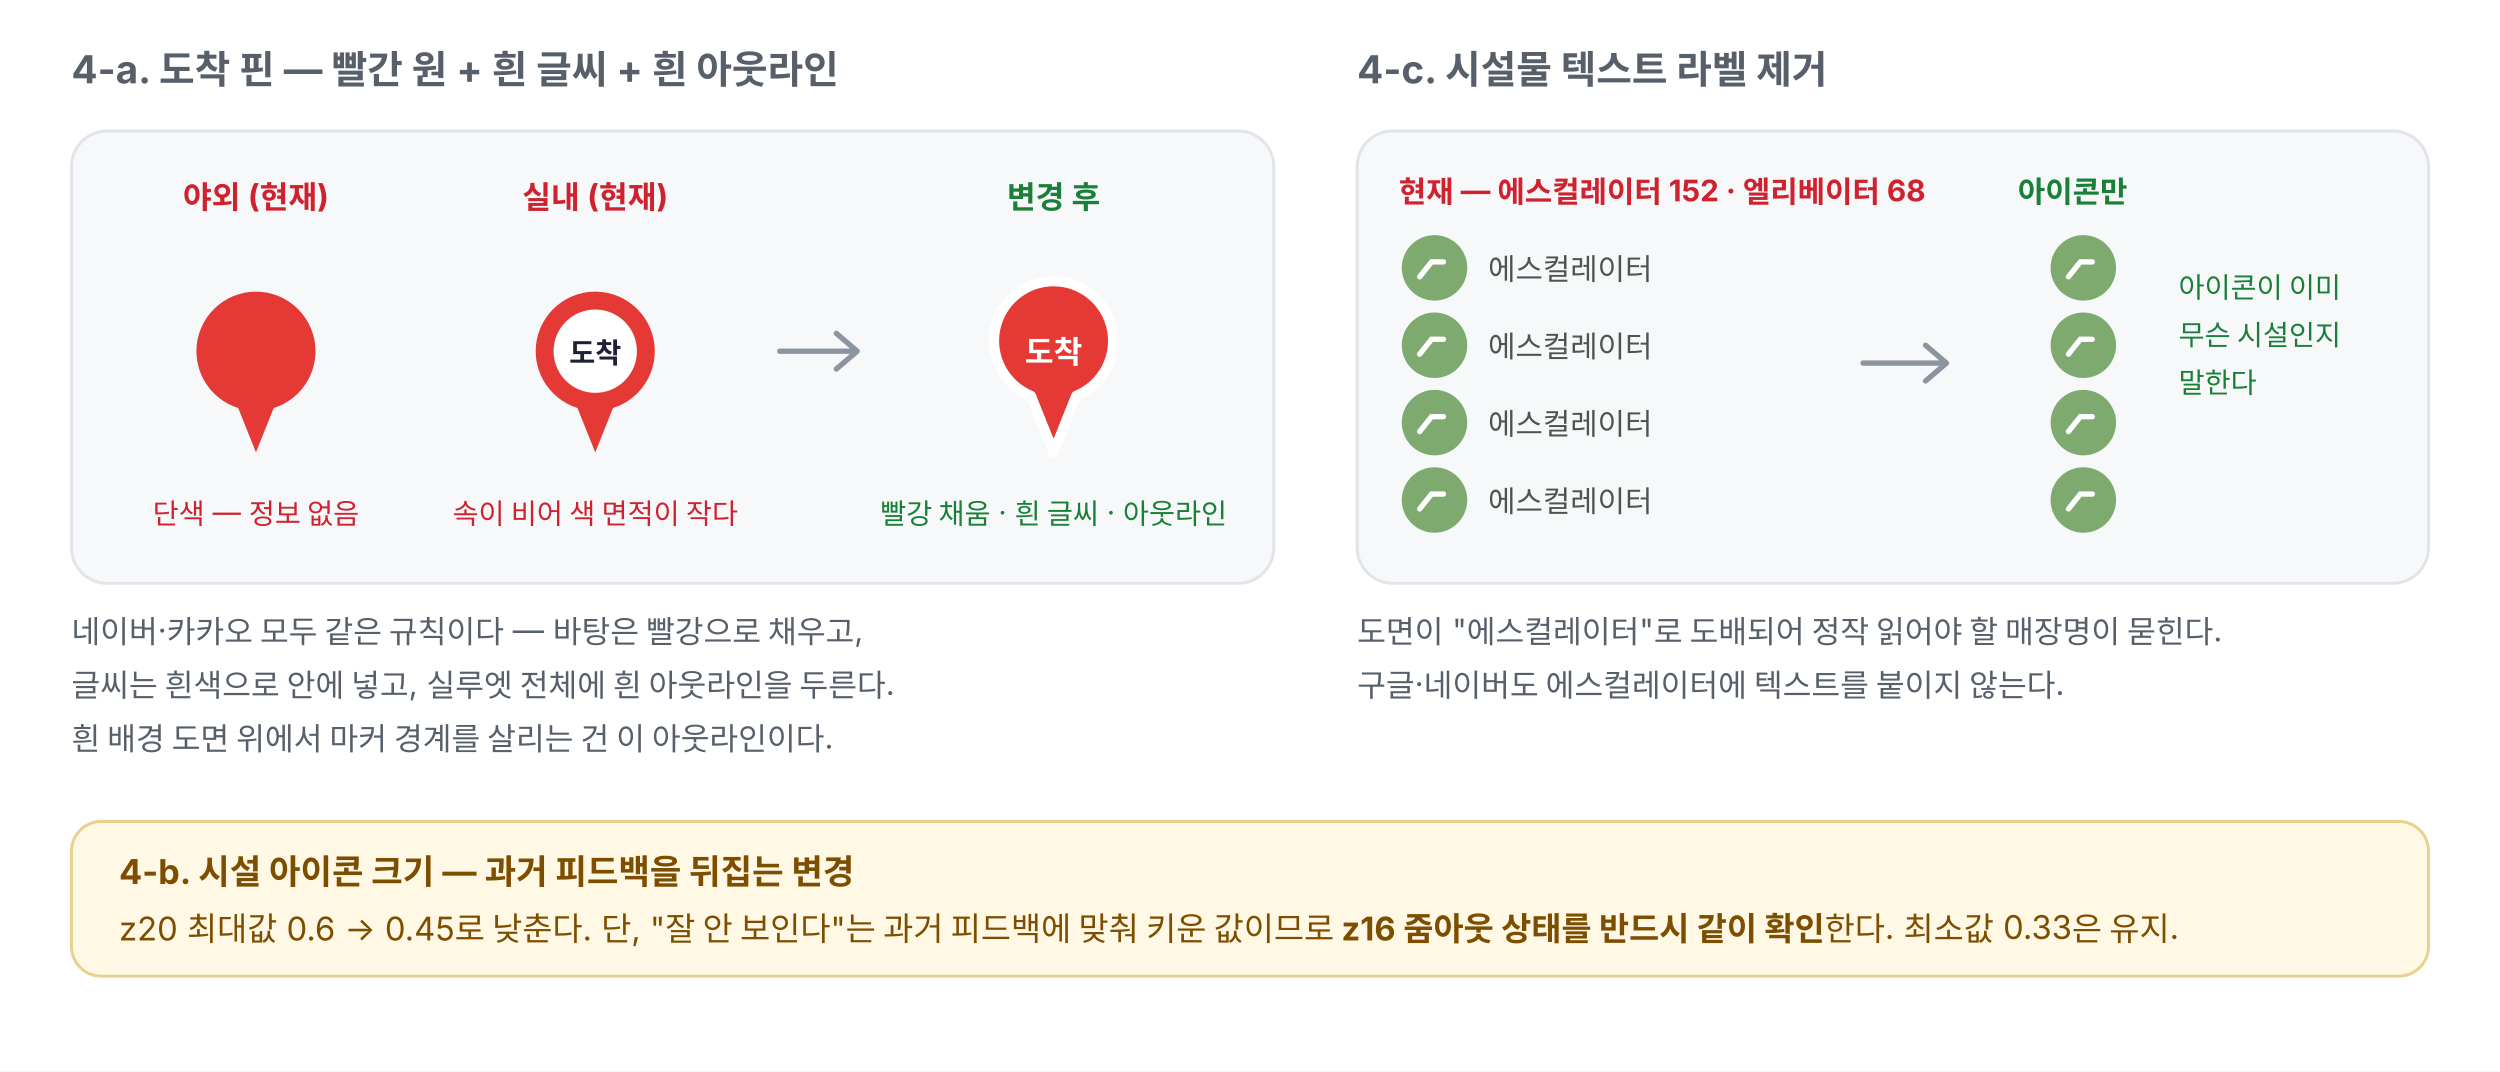
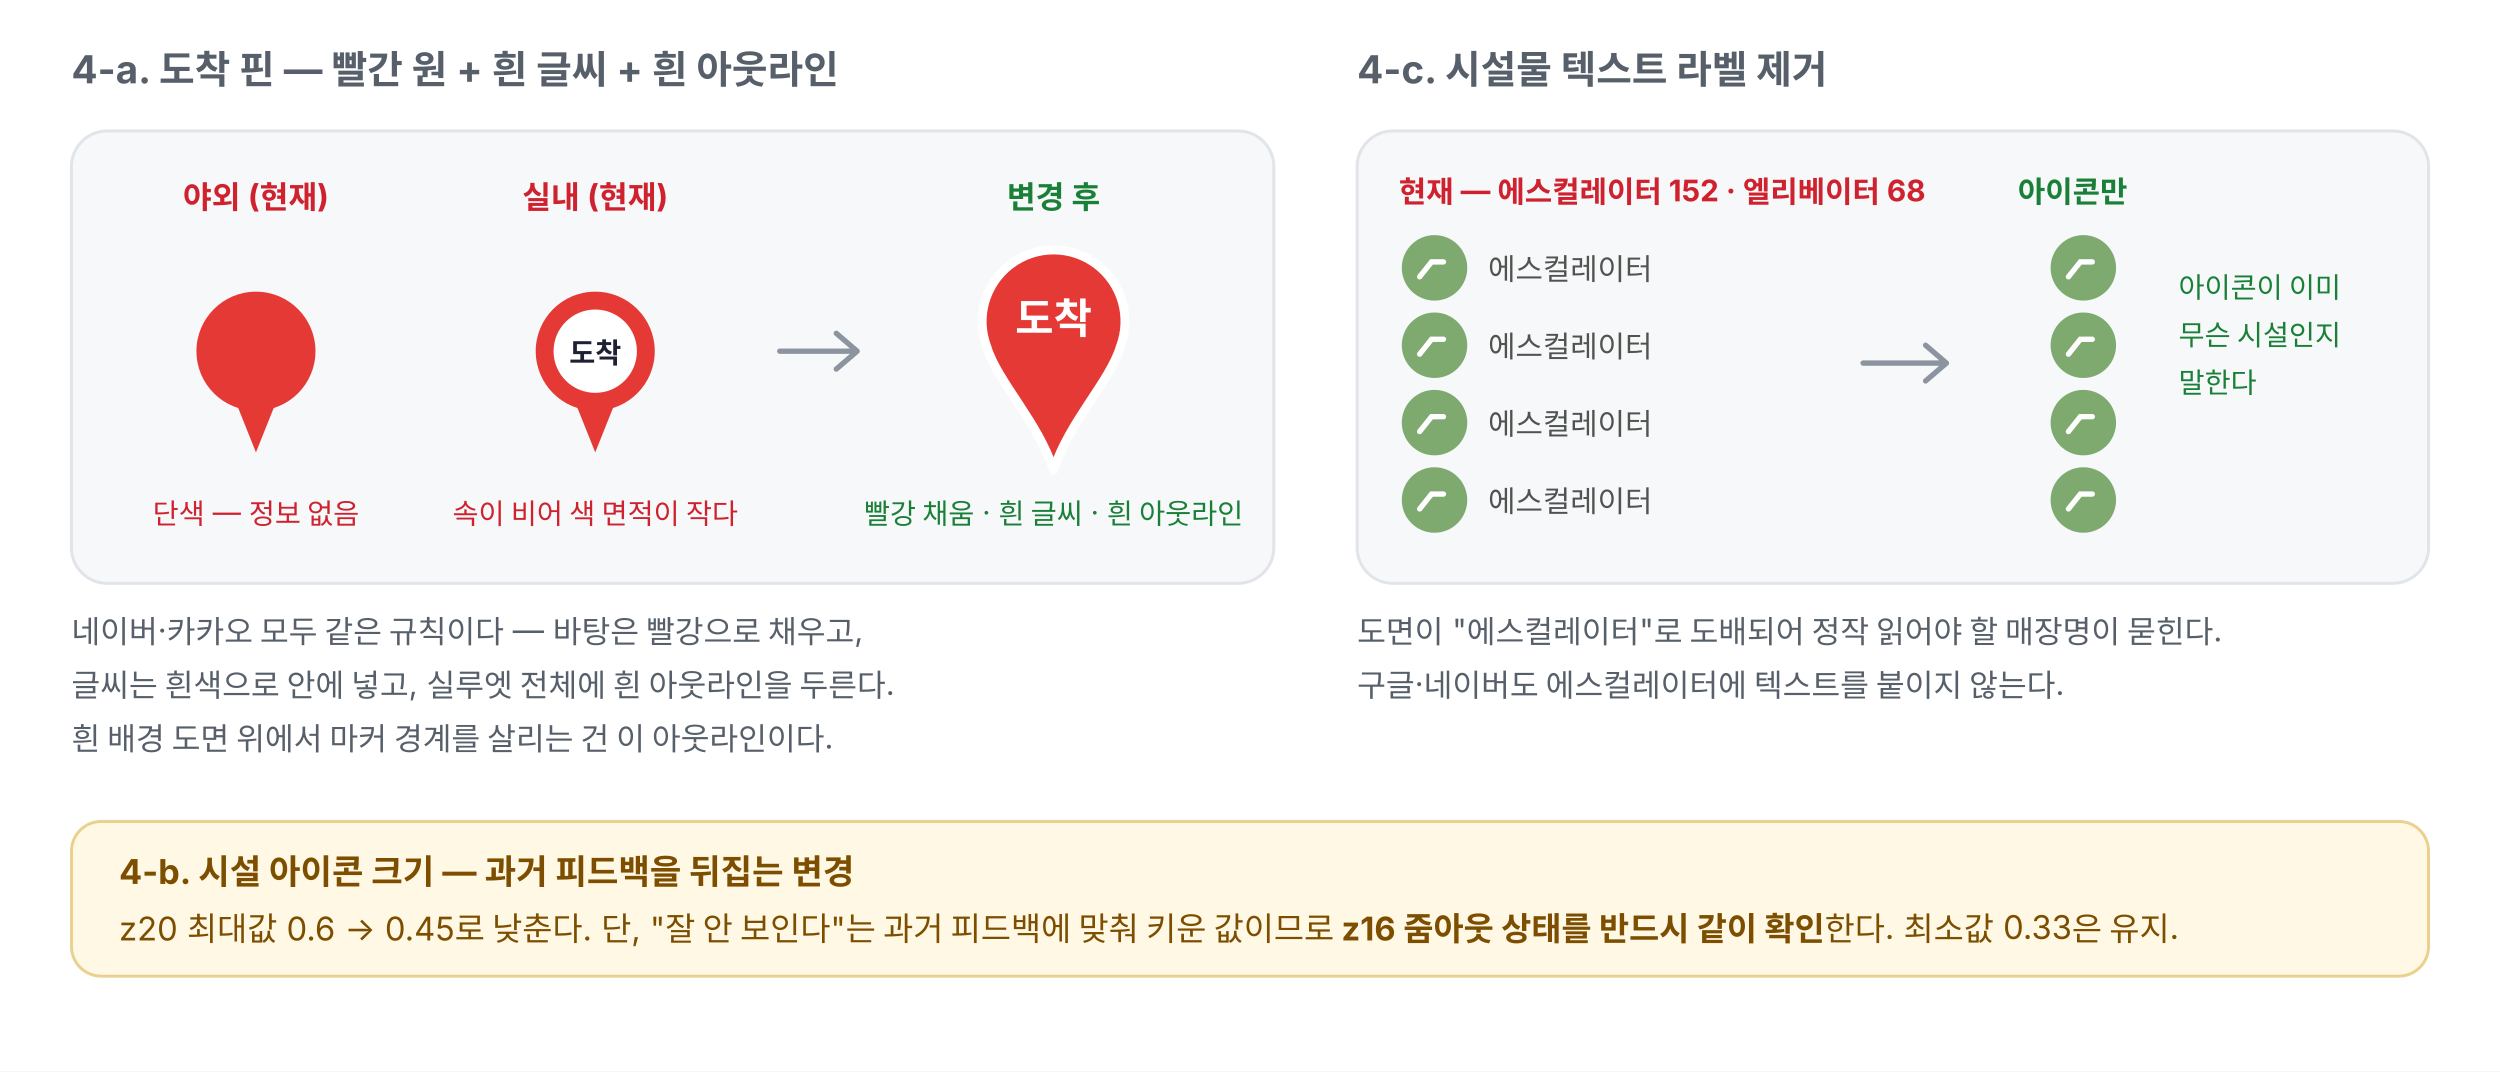
<svg xmlns="http://www.w3.org/2000/svg" viewBox="0 0 840 360" width="840" height="360" font-family="-apple-system, BlinkMacSystemFont, 'Segoe UI', 'Noto Sans KR', sans-serif">
  <rect width="840" height="360" fill="#ffffff" />
  <text x="24" y="28" font-size="13" font-weight="700" fill="#57606A">4-a. 도착 핀 — 빨간 원 + 흰 글씨 + 흰 아웃라인</text>
  <g transform="translate(24 44)">
    <rect x="0" y="0" width="404" height="152" rx="12" fill="#F6F8FA" stroke="#E1E4E8" />
    <text x="62" y="26" font-size="10.5" font-weight="700" fill="#CF222E" text-anchor="middle">야외 (현재)</text>
    <g transform="translate(62 74)">
      <circle cx="0" cy="0" r="20" fill="#E53935" />
      <path d="M0 34 L7.6 15 L-7.6 15 Z" fill="#E53935" />
    </g>
    <text x="62" y="132" font-size="9.5" fill="#CF222E" text-anchor="middle">단색 — 정보 없음</text>
    <text x="176" y="26" font-size="10.5" font-weight="700" fill="#CF222E" text-anchor="middle">실내 (현재)</text>
    <g transform="translate(176 74)">
      <circle cx="0" cy="0" r="20" fill="#E53935" />
      <path d="M0 34 L7.6 15 L-7.6 15 Z" fill="#E53935" />
      <circle cx="0" cy="0" r="14" fill="#fff" />
      <text x="0" y="4" font-size="9.5" font-weight="700" fill="#1E2033" text-anchor="middle">도착</text>
    </g>
    <text x="176" y="132" font-size="9.5" fill="#CF222E" text-anchor="middle">속이 비어 색 면적이 작다</text>
    <path d="M238 74 L264 74 M257 68 L264 74 L257 80" stroke="#8C959F" stroke-width="1.8" fill="none" stroke-linecap="round" stroke-linejoin="round" />
    <text x="330" y="26" font-size="10.5" font-weight="700" fill="#1A7F37" text-anchor="middle">변경 후</text>
-     <g transform="translate(330 74)">
-       <path d="M0 34 L7.6 15 A20 20 0 1 0 -7.6 15 Z" fill="#E53935" stroke="#FFFFFF" stroke-width="3.4" stroke-linejoin="round" />
-       <text x="0" y="4" font-size="10.5" font-weight="800" fill="#FFFFFF" text-anchor="middle">도착</text>
+     <g transform="translate(330 64)">
+       <path d="M0 50 C -5 34 -19 20 -22.4 8.6 A24 24 0 1 1 22.4 8.6 C 19 20 5 34 0 50 Z" fill="#E53935" stroke="#FFFFFF" stroke-width="3" stroke-linejoin="round" />
+       <text x="0" y="4" font-size="14" font-weight="800" fill="#FFFFFF" text-anchor="middle">도착</text>
    </g>
-     <text x="330" y="132" font-size="9.5" fill="#1A7F37" text-anchor="middle">빨강 채움 · 흰 글씨 · 아웃라인</text>
+     <text x="330" y="132" font-size="9.5" fill="#1A7F37" text-anchor="middle">빨강 채움 · 흰 글씨 · 흰 아웃라인</text>
  </g>
  <text x="24" y="216" font-size="10.5" fill="#57606A">네이버·카카오 모두 같은 규칙이다 — 바탕은 빨강으로 채우고,</text>
  <text x="24" y="234" font-size="10.5" fill="#57606A">글씨는 흰색으로 안에 넣고, 실루엣 전체에 흰 아웃라인을 두른다.</text>
  <text x="24" y="252" font-size="10.5" fill="#57606A">흰 배경 도면 위에서 마커 경계를 살리는 건 이 아웃라인이다.</text>
  <text x="456" y="28" font-size="13" font-weight="700" fill="#57606A">4-c. 시설물 텍스트 라벨 제거</text>
  <g transform="translate(456 44)">
    <rect x="0" y="0" width="360" height="152" rx="12" fill="#F6F8FA" stroke="#E1E4E8" />
    <text x="14" y="24" font-size="10" font-weight="700" fill="#CF222E">현재 — 에스컬레이터 152 · 엘리베이터 68</text>
    <g transform="translate(14 34)">
      <g>
        <circle cx="12" cy="12" r="11" fill="#7EA96F" />
        <path d="M7 15 l4 -5 h4" stroke="#fff" stroke-width="1.8" fill="none" stroke-linecap="round" />
        <text x="30" y="16" font-size="10" fill="#4F5451">에스컬레이터</text>
      </g>
      <g transform="translate(0 26)">
        <circle cx="12" cy="12" r="11" fill="#7EA96F" />
        <path d="M7 15 l4 -5 h4" stroke="#fff" stroke-width="1.8" fill="none" stroke-linecap="round" />
        <text x="30" y="16" font-size="10" fill="#4F5451">에스컬레이터</text>
      </g>
      <g transform="translate(0 52)">
        <circle cx="12" cy="12" r="11" fill="#7EA96F" />
        <path d="M7 15 l4 -5 h4" stroke="#fff" stroke-width="1.8" fill="none" stroke-linecap="round" />
        <text x="30" y="16" font-size="10" fill="#4F5451">에스컬레이터</text>
      </g>
      <g transform="translate(0 78)">
        <circle cx="12" cy="12" r="11" fill="#7EA96F" />
        <path d="M7 15 l4 -5 h4" stroke="#fff" stroke-width="1.8" fill="none" stroke-linecap="round" />
        <text x="30" y="16" font-size="10" fill="#4F5451">에스컬레이터</text>
      </g>
    </g>
    <path d="M170 78 L198 78 M191 72 L198 78 L191 84" stroke="#8C959F" stroke-width="1.8" fill="none" stroke-linecap="round" stroke-linejoin="round" />
    <text x="222" y="24" font-size="10" font-weight="700" fill="#1A7F37">아이콘만</text>
    <g transform="translate(232 34)">
      <g>
        <circle cx="12" cy="12" r="11" fill="#7EA96F" />
        <path d="M7 15 l4 -5 h4" stroke="#fff" stroke-width="1.8" fill="none" stroke-linecap="round" />
      </g>
      <g transform="translate(0 26)">
        <circle cx="12" cy="12" r="11" fill="#7EA96F" />
        <path d="M7 15 l4 -5 h4" stroke="#fff" stroke-width="1.8" fill="none" stroke-linecap="round" />
      </g>
      <g transform="translate(0 52)">
        <circle cx="12" cy="12" r="11" fill="#7EA96F" />
        <path d="M7 15 l4 -5 h4" stroke="#fff" stroke-width="1.8" fill="none" stroke-linecap="round" />
      </g>
      <g transform="translate(0 78)">
        <circle cx="12" cy="12" r="11" fill="#7EA96F" />
        <path d="M7 15 l4 -5 h4" stroke="#fff" stroke-width="1.8" fill="none" stroke-linecap="round" />
      </g>
    </g>
    <text x="276" y="56" font-size="9.5" fill="#1A7F37">아이콘이 이미</text>
    <text x="276" y="72" font-size="9.5" fill="#1A7F37">무슨 시설인지</text>
    <text x="276" y="88" font-size="9.5" fill="#1A7F37">말한다</text>
  </g>
  <text x="456" y="216" font-size="10.5" fill="#57606A">도면이 "에스컬레이터"로 도배되어 정작 읽어야 할 매장명이 묻힌다.</text>
  <text x="456" y="234" font-size="10.5" fill="#57606A">구글·네이버도 에스컬레이터에 텍스트를 붙이지 않는다.</text>
  <g transform="translate(24 276)">
    <rect x="0" y="0" width="792" height="52" rx="10" fill="#FFF8E5" stroke="#D4A72C" stroke-opacity="0.5" />
    <text x="16" y="21" font-size="11.5" font-weight="700" fill="#7D4E00">4-b. 시설 아이콘 크기 — 과거 피드백을 뒤집는 변경</text>
    <text x="16" y="40" font-size="11" fill="#7D4E00">z20 최대값 0.6 → 0.45로 낮춘다. 단, "잘 안 보인다"는 과거 피드백에 맞춰 키운 값이므로 <tspan font-weight="700">z16 줌아웃 상태를 반드시 같이 확인</tspan>한다. 최소값 0.33은 유지.</text>
  </g>
</svg>
